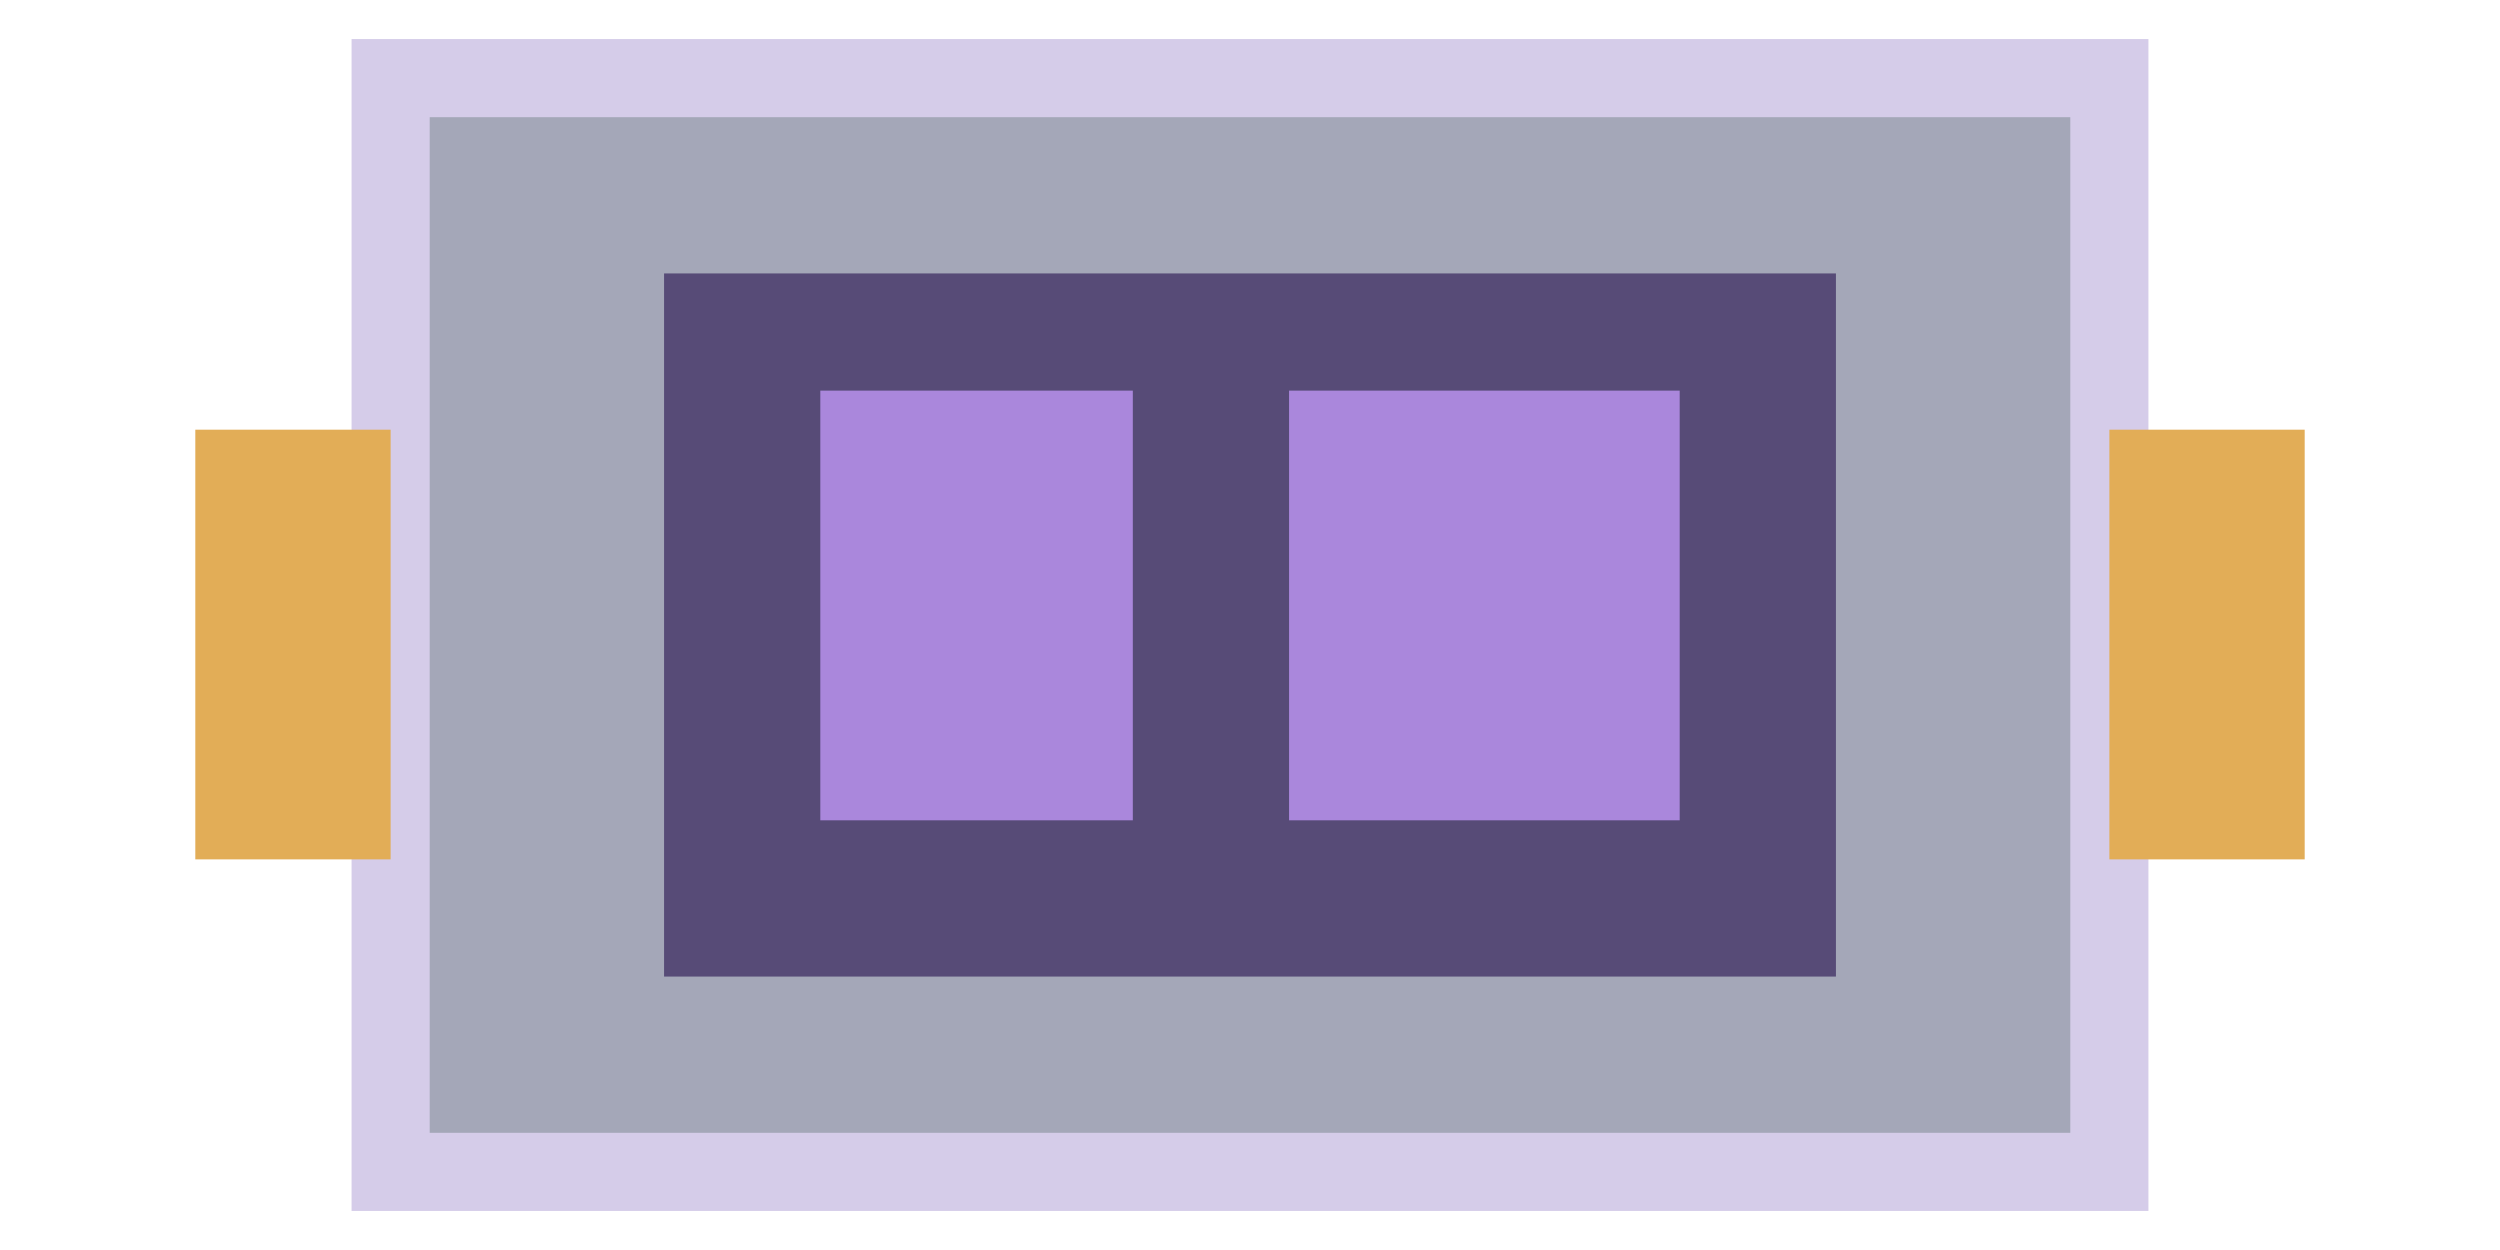
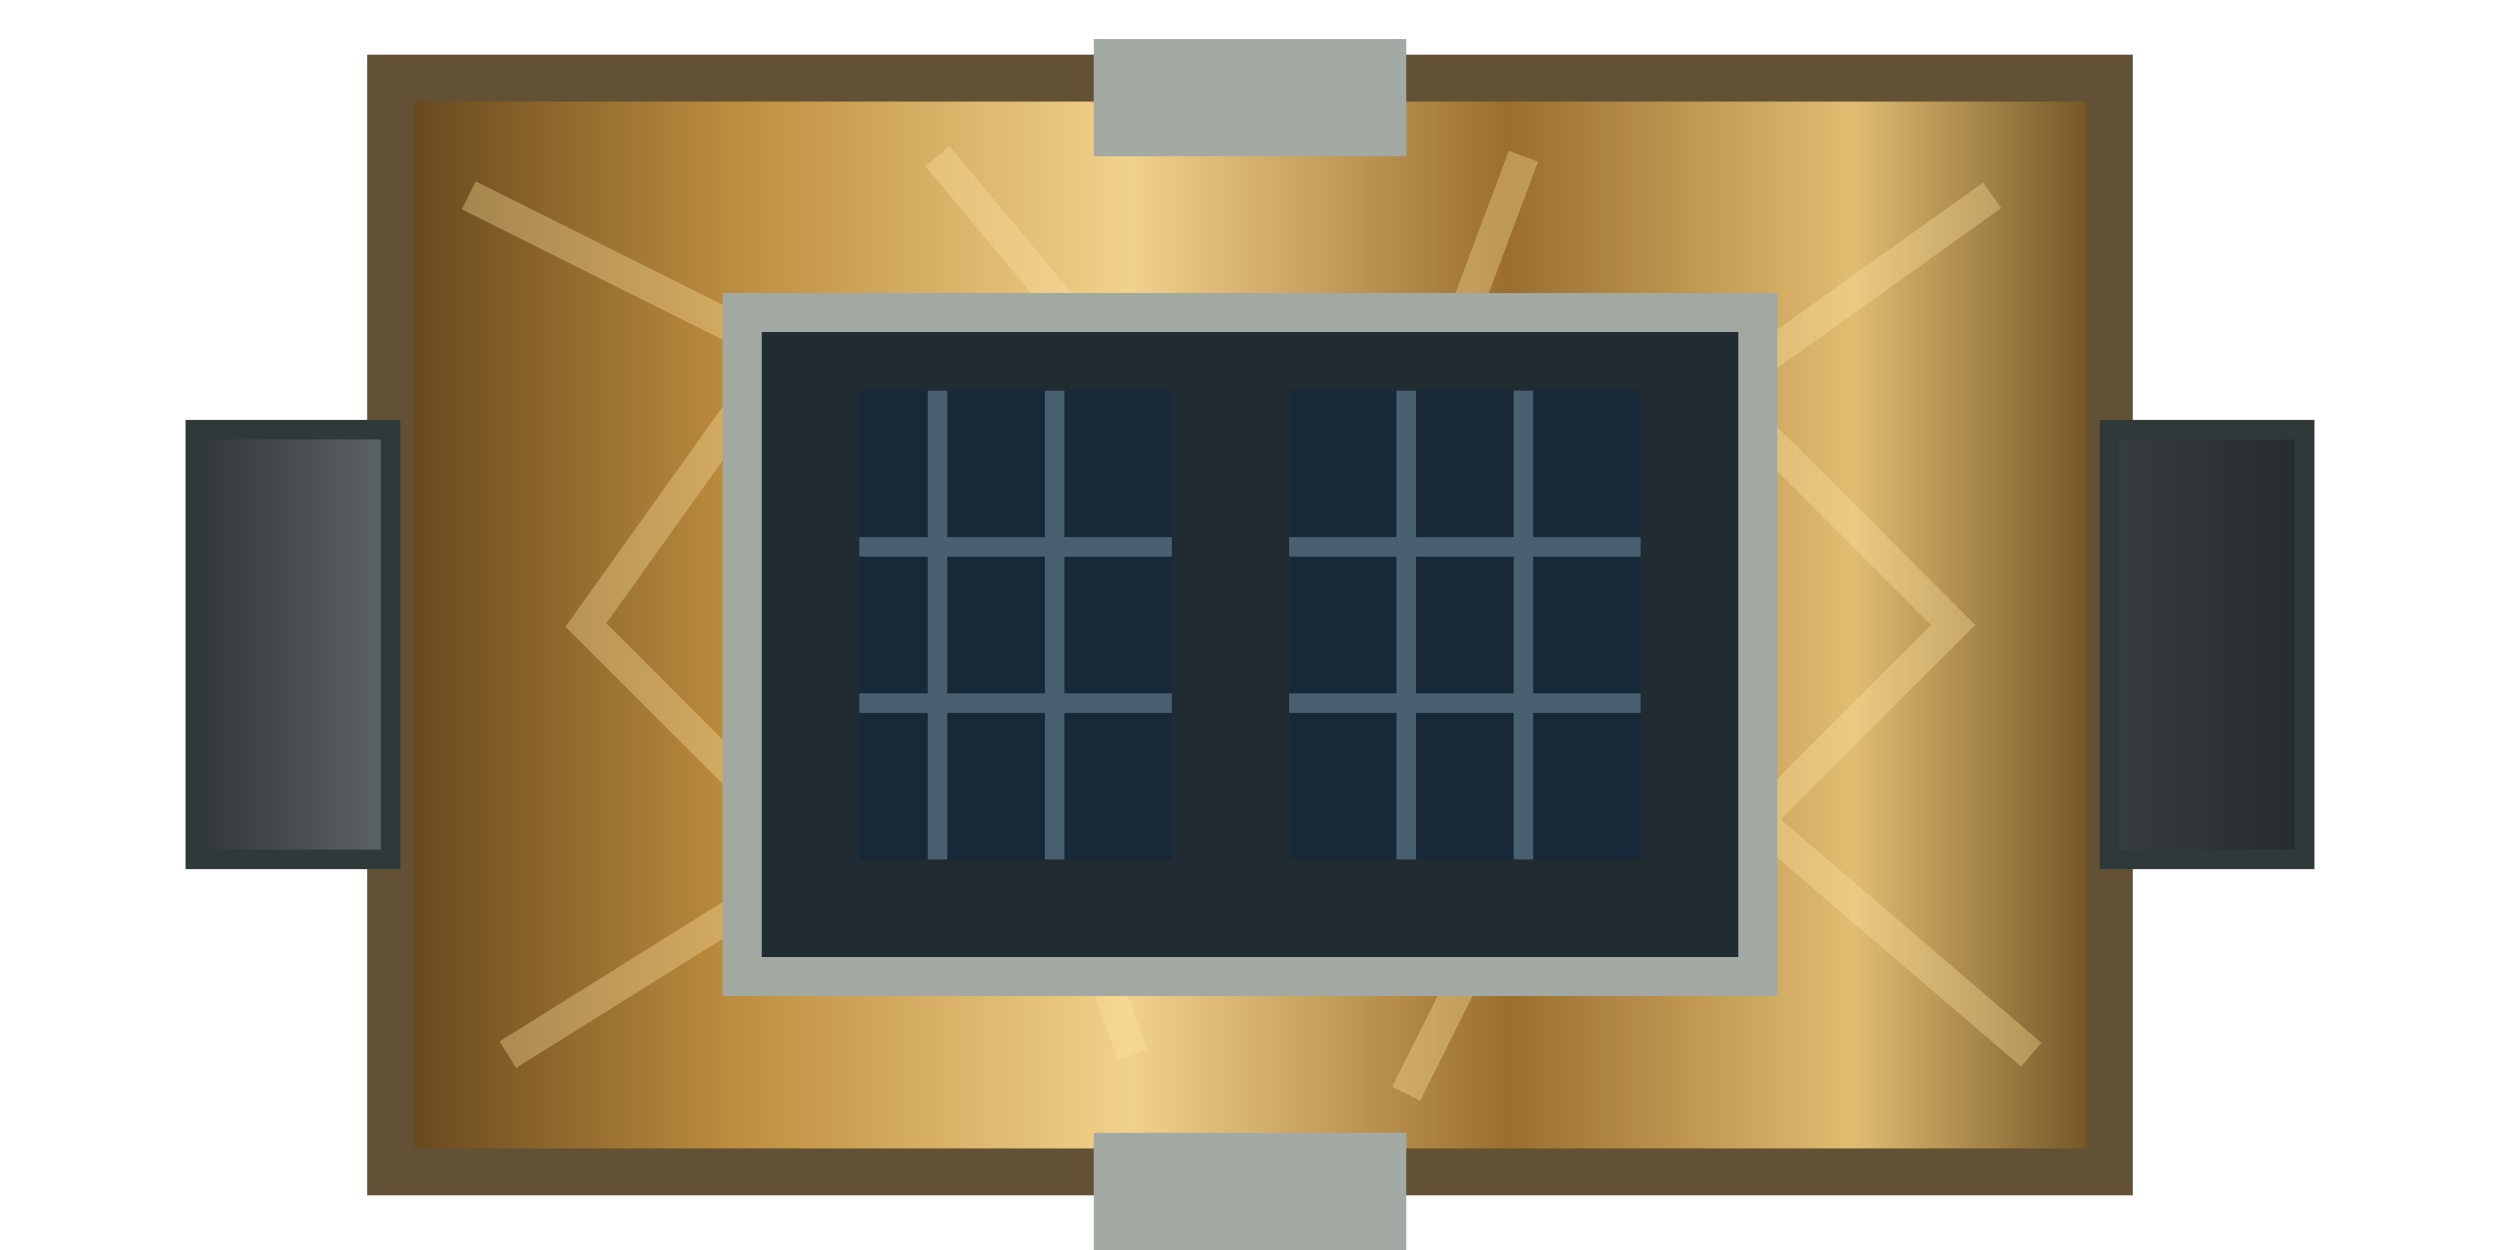
<svg xmlns="http://www.w3.org/2000/svg" width="64" height="32" viewBox="0 0 64 32">
-   <path d="M10 2h44v28H10z" fill="#a4a7b8" stroke="#d5cce9" stroke-width="2" />
-   <path d="M17 7h30v18H17z" fill="#574b77" />
-   <path d="M21 10h8v11h-8zm12 0h10v11H33z" fill="#aa87dc" />
-   <path d="M5 11h5v11H5zm49 0h5v11h-5z" fill="#e2ad57" />
+   <defs>
+     <linearGradient id="paint" x1="0" x2="1">
+       <stop stop-color="#6b7172" />
+       <stop offset=".17" stop-color="#e2e3dd" />
+       <stop offset=".36" stop-color="#fffdf5" />
+       <stop offset=".66" stop-color="#d8d9d3" />
+       <stop offset=".88" stop-color="#a0a5a3" />
+       <stop offset="1" stop-color="#51585a" />
+     </linearGradient>
+     <linearGradient id="steel" x1="0" x2="1">
+       <stop stop-color="#303638" />
+       <stop offset=".19" stop-color="#8f9595" />
+       <stop offset=".35" stop-color="#e5e5de" />
+       <stop offset=".5" stop-color="#a3a7a4" />
+       <stop offset=".76" stop-color="#585e5e" />
+       <stop offset="1" stop-color="#242a2d" />
+     </linearGradient>
+     <linearGradient id="bell" x1="0" x2="1">
+       <stop stop-color="#181c1e" />
+       <stop offset=".25" stop-color="#656968" />
+       <stop offset=".42" stop-color="#8d9088" />
+       <stop offset=".64" stop-color="#4a4f4d" />
+       <stop offset="1" stop-color="#111517" />
+     </linearGradient>
+     <linearGradient id="copper" x1="0" x2="1">
+       <stop stop-color="#593222" />
+       <stop offset=".26" stop-color="#c08b63" />
+       <stop offset=".48" stop-color="#e0b28a" />
+       <stop offset=".77" stop-color="#946043" />
+       <stop offset="1" stop-color="#40271e" />
+     </linearGradient>
+     <linearGradient id="gold" x1="0" x2="1">
+       <stop stop-color="#62431c" />
+       <stop offset=".2" stop-color="#bd8d3e" />
+       <stop offset=".43" stop-color="#f1d28b" />
+       <stop offset=".65" stop-color="#9b6e2e" />
+       <stop offset=".85" stop-color="#e0bd71" />
+       <stop offset="1" stop-color="#6a4b20" />
+     </linearGradient>
+     <linearGradient id="glass" x1="0" y1="0" x2="1" y2="1">
+       <stop stop-color="#536e80" />
+       <stop offset=".45" stop-color="#1d3445" />
+       <stop offset="1" stop-color="#090f15" />
+     </linearGradient>
+   </defs>
+   <path d="M10 2h44v28H10z" fill="url(#gold)" stroke="#625135" stroke-width="1.2" />
+   <path d="M12 5l8 4-5 7 6 6-8 5m38-22-7 5 6 6-5 5 7 6M24 4l5 6-4 6 4 11M39 4l-3 8 4 8-4 8" fill="none" stroke="#ffe3a1" stroke-opacity=".35" stroke-width=".8" />
+   <path d="M19 8h26v17H19z" fill="#202b32" stroke="#a1a9a2" stroke-width="1" />
+   <path d="M22 10h8v12h-8zm11 0h9v12h-9z" fill="#172838" />
+   <path d="M24 10v12m3-12v12m9-12v12m3-12v12M22 14h8m3 0h9m-20 4h8m3 0h9" stroke="#738fa0" stroke-opacity=".55" stroke-width=".5" />
+   <path d="M5 11h5v11H5zm49 0h5v11h-5z" fill="url(#steel)" stroke="#30393a" stroke-width=".5" />
+   <path d="M28 1h8v3h-8zM28 29h8v3h-8z" fill="#a3aaa4" />
</svg>
